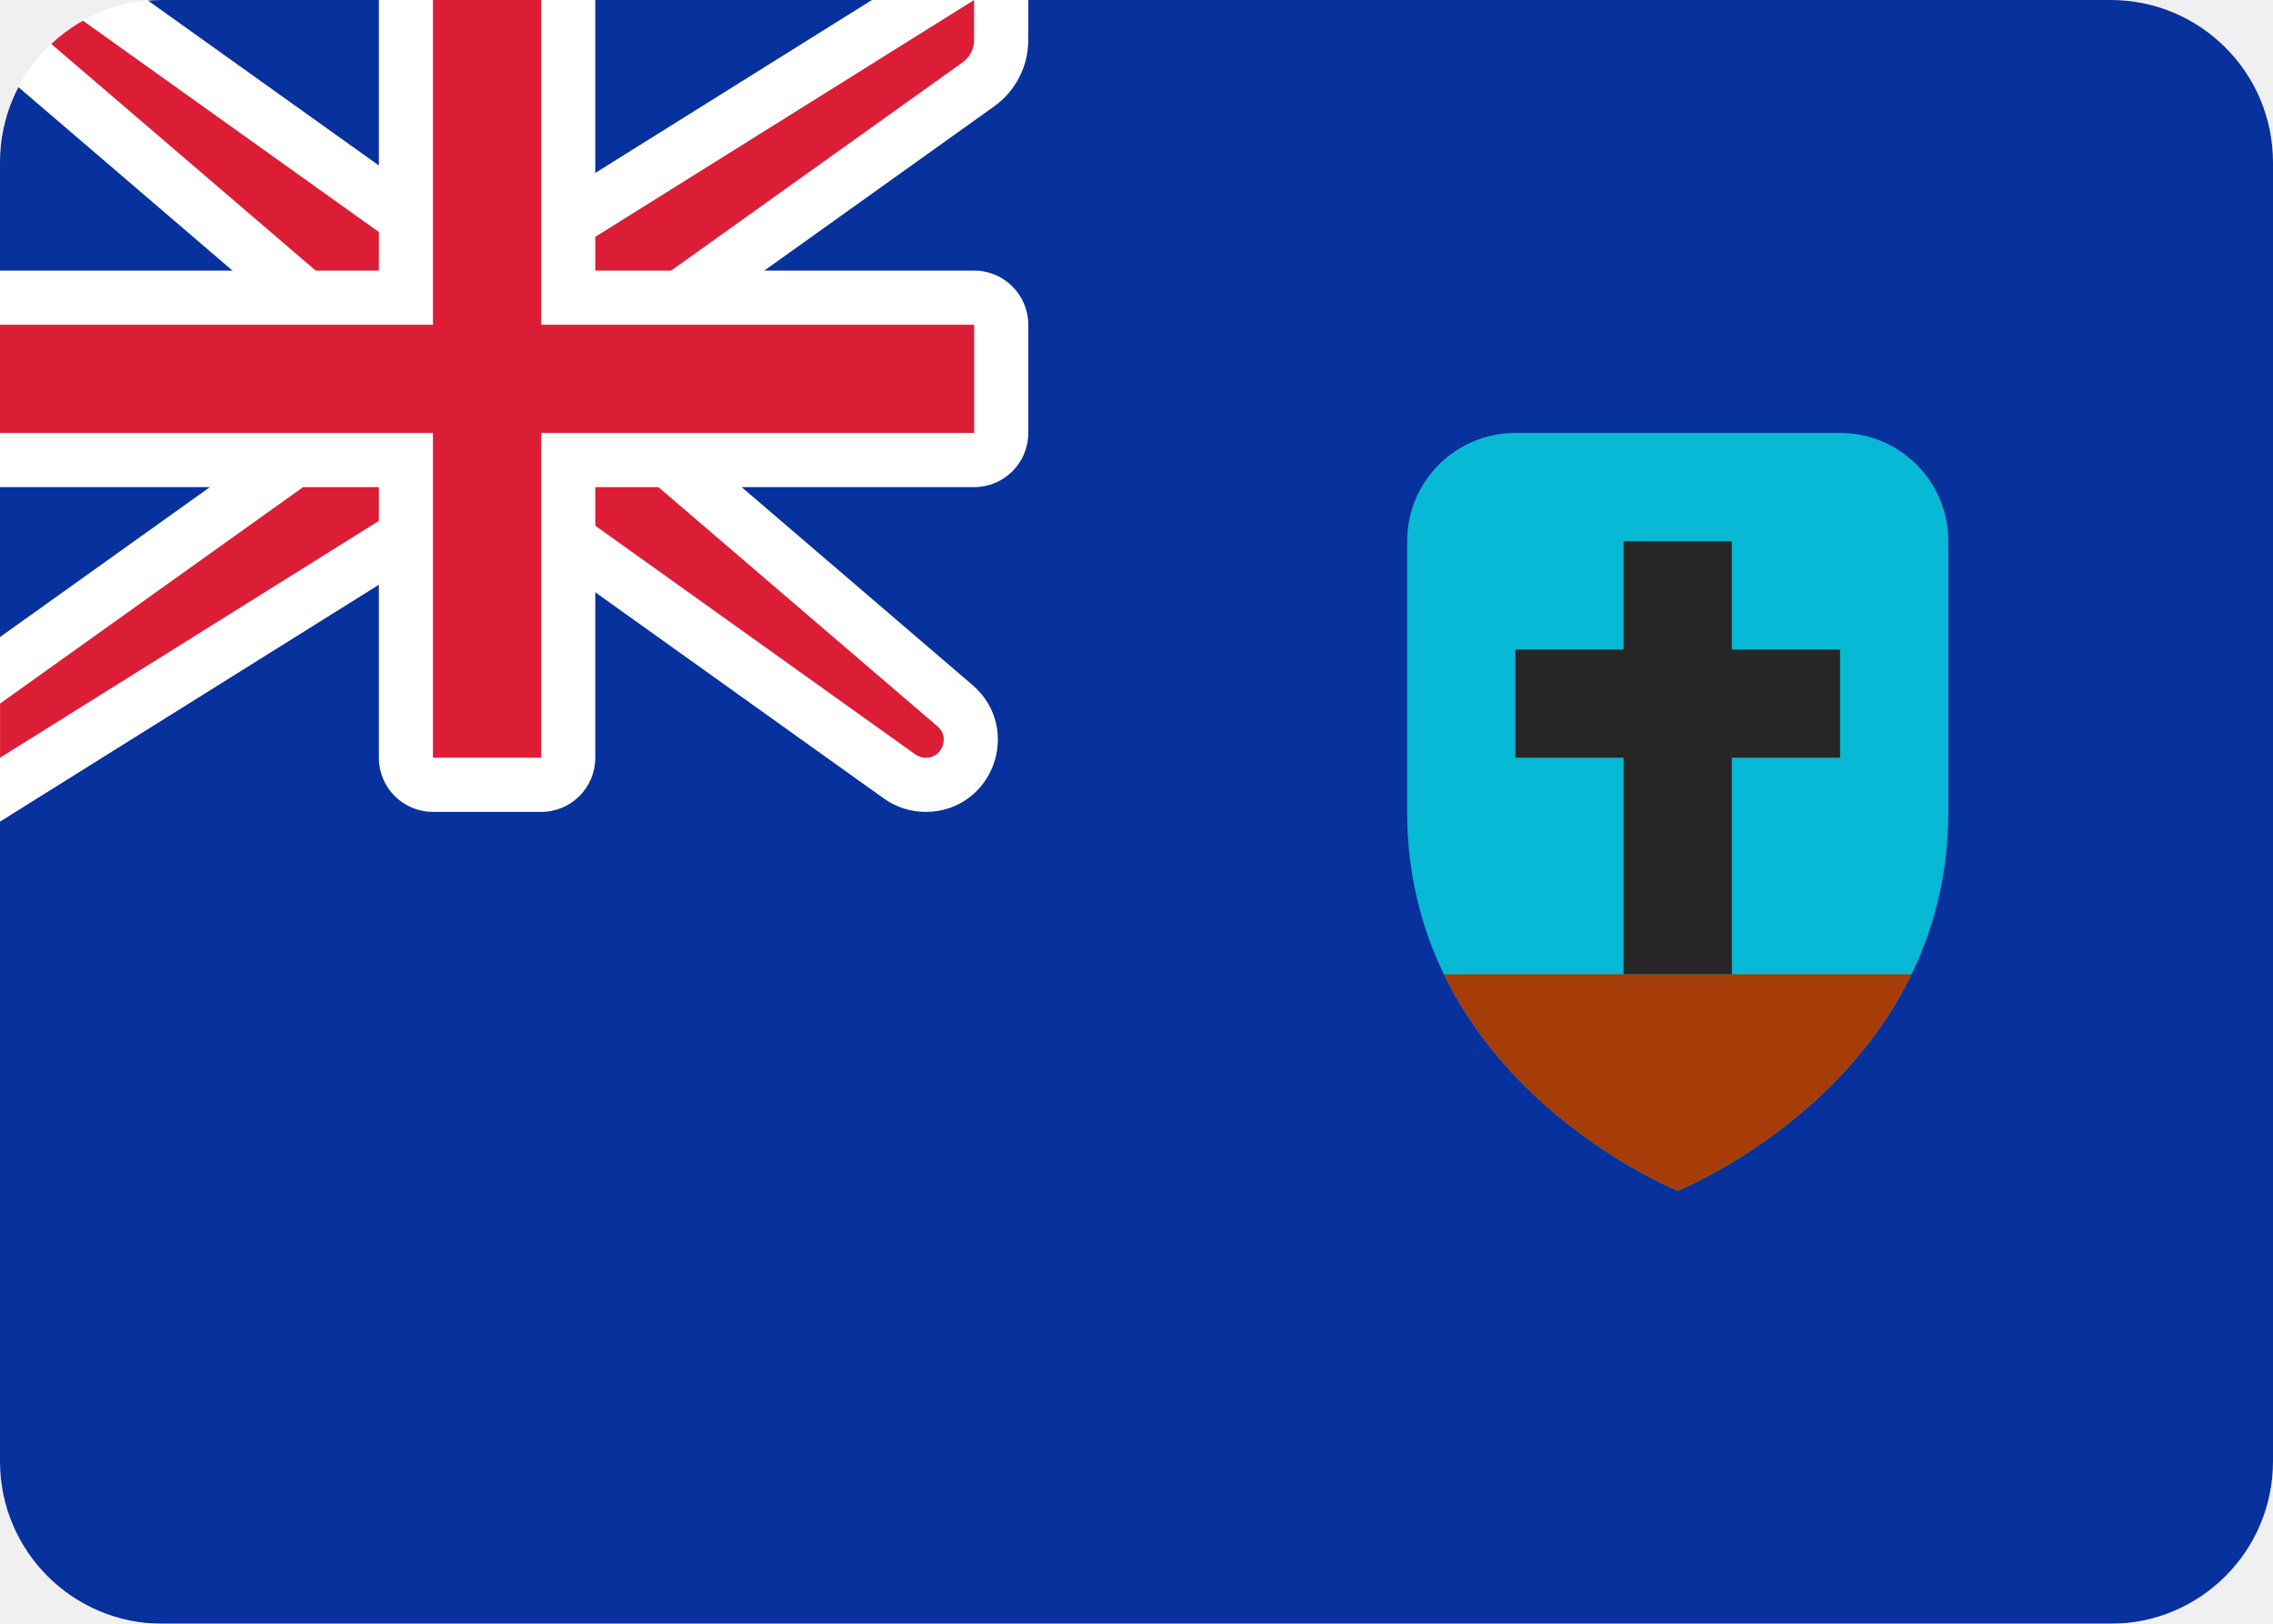
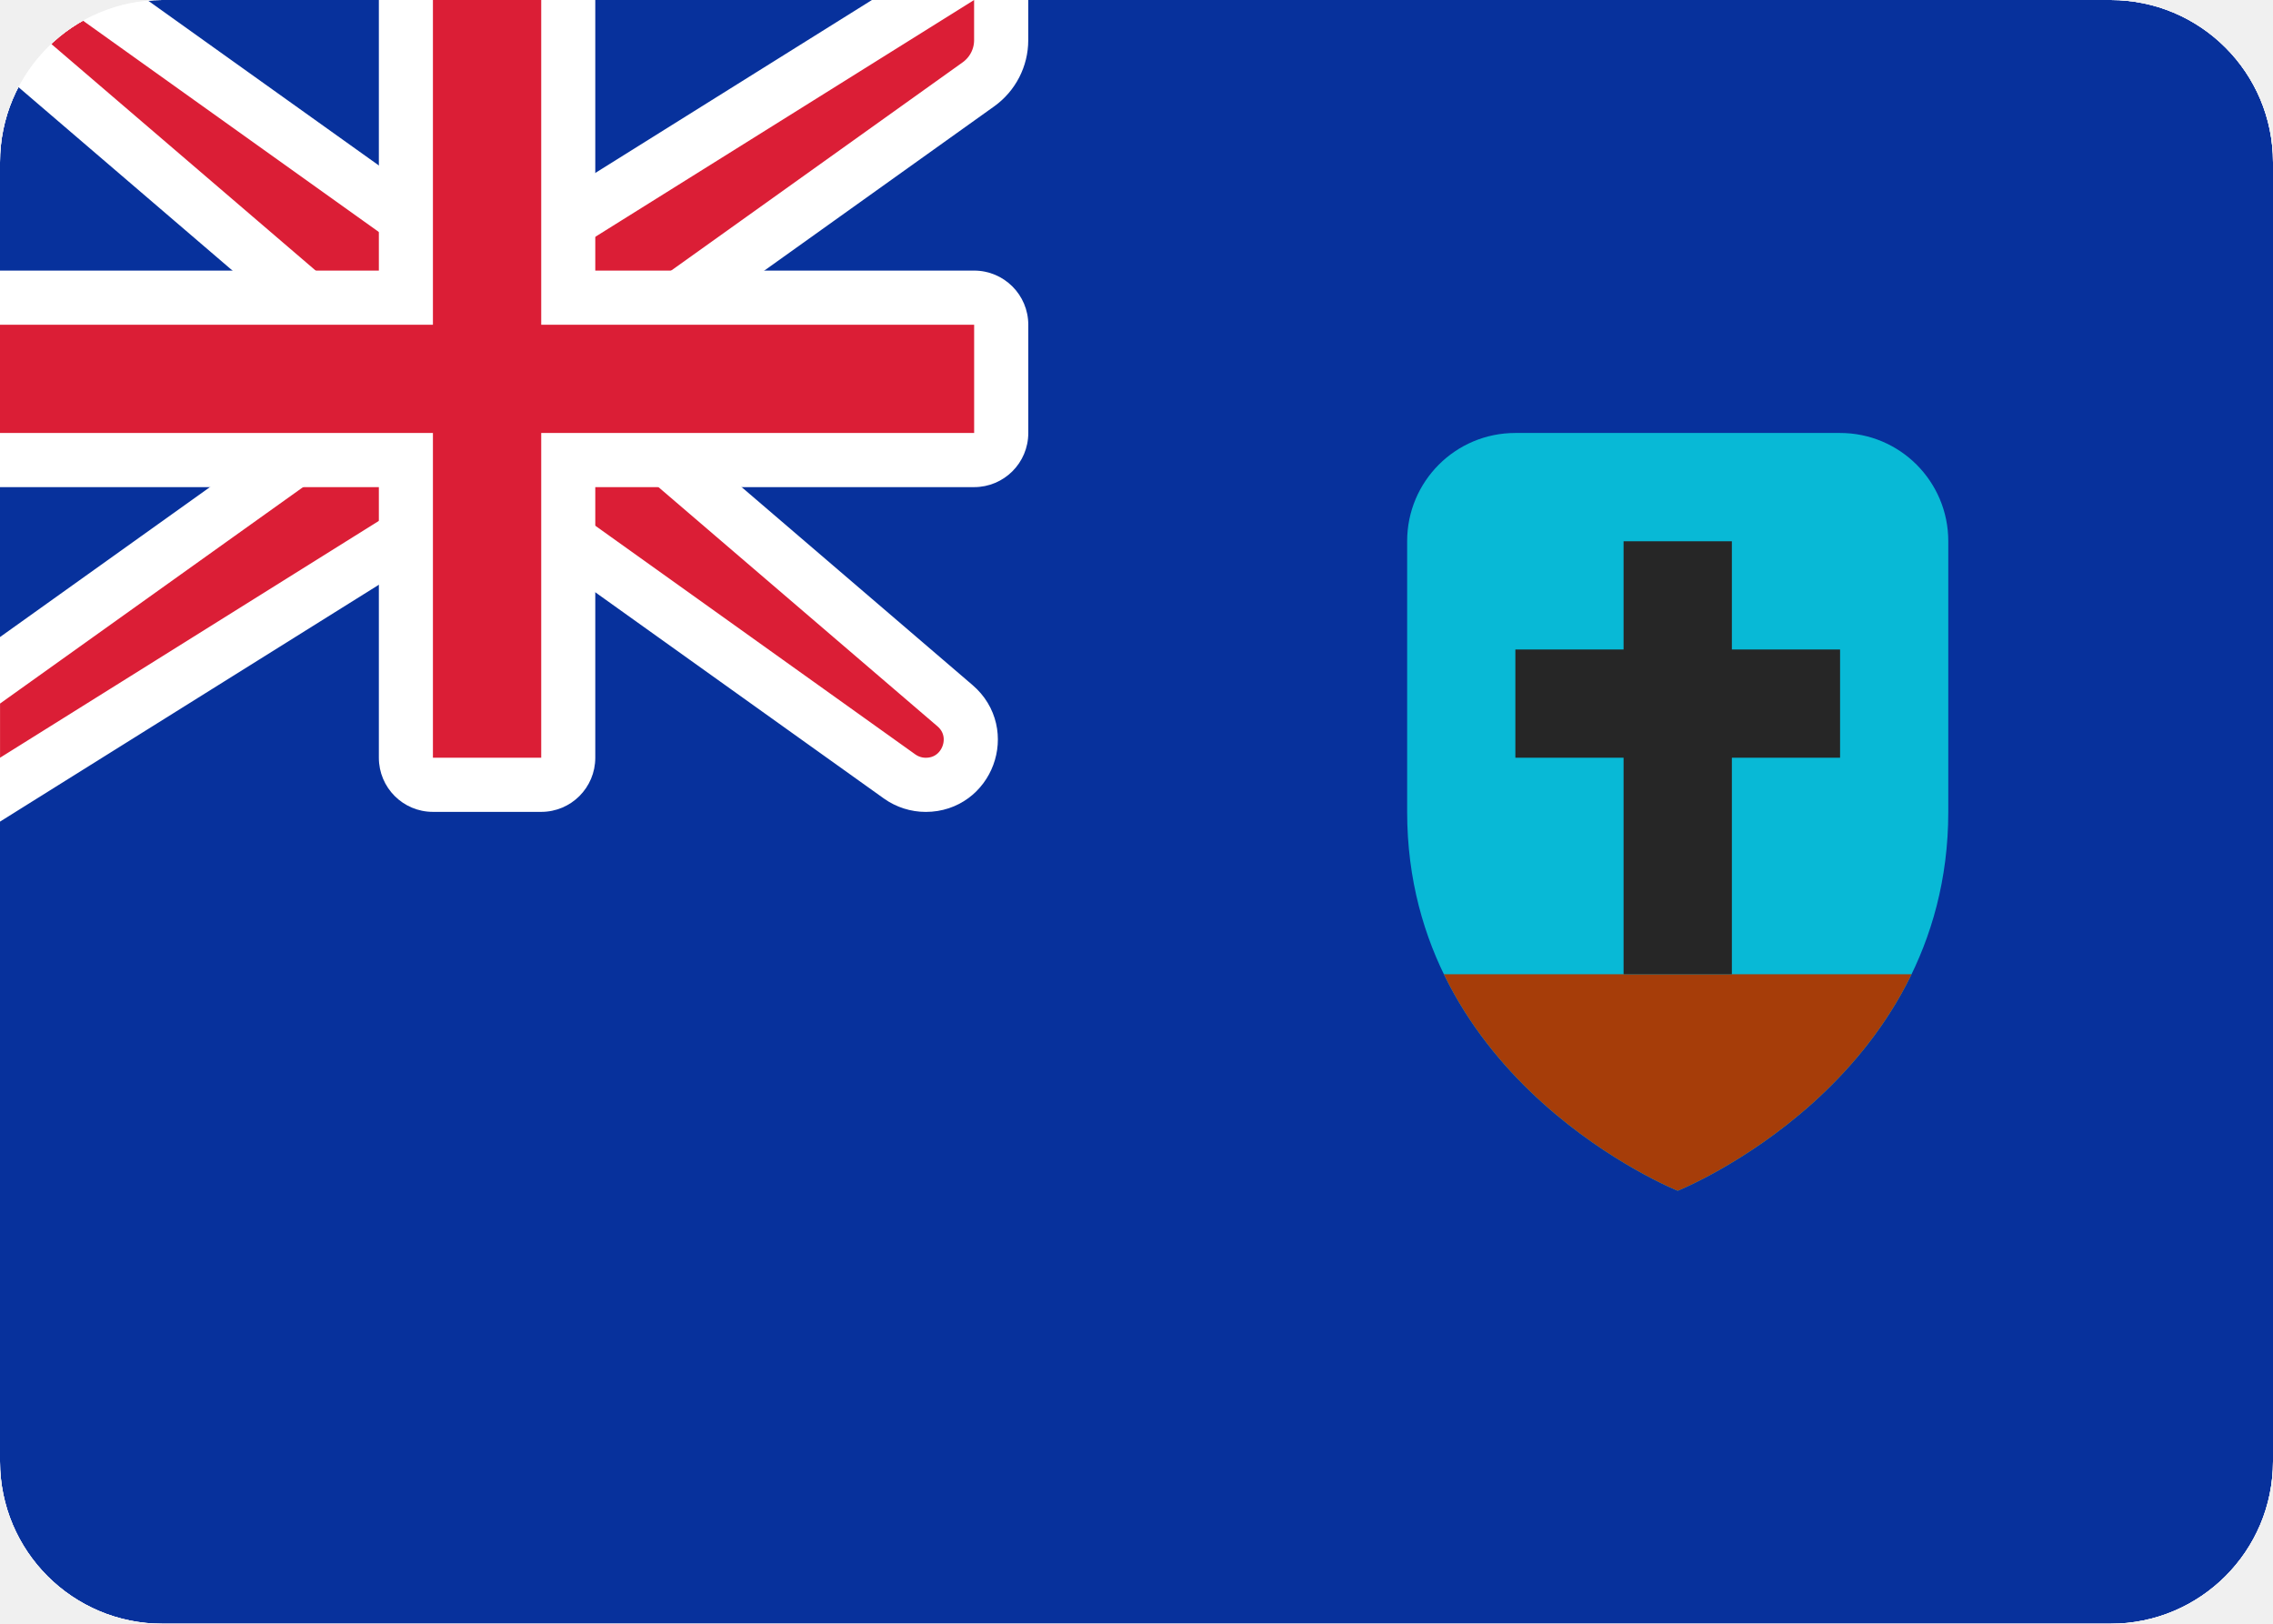
<svg xmlns="http://www.w3.org/2000/svg" width="28" height="20" viewBox="0 0 28 20" fill="none">
-   <rect width="28" height="20" rx="2" fill="white" />
-   <mask id="mask0_503_4949" style="mask-type:alpha" maskUnits="userSpaceOnUse" x="0" y="0" width="28" height="20">
+   <g clip-path="url(#clip0_503_4949)">
    <rect width="28" height="20" rx="2" fill="white" />
-   </mask>
-   <g mask="url(#mask0_503_4949)">
-     <rect width="28" height="20" fill="#07319C" />
-     <path fill-rule="evenodd" clip-rule="evenodd" d="M17.334 10C17.334 8.906 17.334 7.613 17.334 6.666C17.334 5.929 17.93 5.333 18.667 5.333H22.667C23.403 5.333 24 5.929 24 6.666C24 7.613 24 8.906 24 10C24 13.333 20.667 14.667 20.667 14.667C20.667 14.667 17.334 13.333 17.334 10Z" fill="#08B9D6" />
-     <mask id="mask1_503_4949" style="mask-type:alpha" maskUnits="userSpaceOnUse" x="17" y="5" width="8" height="10">
-       <path fill-rule="evenodd" clip-rule="evenodd" d="M17.334 10C17.334 8.906 17.334 7.613 17.334 6.666C17.334 5.929 17.93 5.333 18.667 5.333H22.667C23.403 5.333 24 5.929 24 6.666C24 7.613 24 8.906 24 10C24 13.333 20.667 14.667 20.667 14.667C20.667 14.667 17.334 13.333 17.334 10Z" fill="white" />
+     <mask id="mask0_503_4949" style="mask-type:alpha" maskUnits="userSpaceOnUse" x="0" y="0" width="28" height="20">
+       <rect width="28" height="20" rx="2" fill="white" />
    </mask>
-     <g mask="url(#mask1_503_4949)">
-       <path fill-rule="evenodd" clip-rule="evenodd" d="M17.334 12H24V14.667H21.334H20H17.334L17.334 12Z" fill="#A63D09" />
-       <path fill-rule="evenodd" clip-rule="evenodd" d="M21.334 6.667H20V8H18.667V9.333H20V12H21.334V9.333H22.667V8H21.334V6.667Z" fill="#262626" />
+     <g mask="url(#mask0_503_4949)">
+       <rect width="28" height="20" fill="#07319C" />
+       <path fill-rule="evenodd" clip-rule="evenodd" d="M17.334 10C17.334 8.906 17.334 7.613 17.334 6.666C17.334 5.929 17.93 5.333 18.667 5.333H22.667C23.403 5.333 24 5.929 24 6.666C24 7.613 24 8.906 24 10C24 13.333 20.667 14.667 20.667 14.667C20.667 14.667 17.334 13.333 17.334 10Z" fill="#08B9D6" />
+       <mask id="mask1_503_4949" style="mask-type:alpha" maskUnits="userSpaceOnUse" x="17" y="5" width="8" height="10">
+         <path fill-rule="evenodd" clip-rule="evenodd" d="M17.334 10C17.334 8.906 17.334 7.613 17.334 6.666C17.334 5.929 17.93 5.333 18.667 5.333H22.667C23.403 5.333 24 5.929 24 6.666C24 7.613 24 8.906 24 10C24 13.333 20.667 14.667 20.667 14.667C20.667 14.667 17.334 13.333 17.334 10Z" fill="white" />
+       </mask>
+       <g mask="url(#mask1_503_4949)">
+         <path fill-rule="evenodd" clip-rule="evenodd" d="M17.334 12H24V14.667H21.334H20H17.334L17.334 12Z" fill="#A63D09" />
+         <path fill-rule="evenodd" clip-rule="evenodd" d="M21.334 6.667H20V8H18.667V9.333H20V12H21.334V9.333H22.667V8H21.334V6.667Z" fill="#262626" />
+       </g>
+       <path d="M0 -0.333H-0.901L-0.217 0.253L4.333 4.153V5.162L-0.194 8.395L-0.333 8.495V8.667V9.333V9.935L0.177 9.616L5.429 6.333H6.56L11.082 9.564C11.176 9.631 11.289 9.667 11.404 9.667C11.918 9.667 12.155 9.027 11.764 8.692L7.667 5.18V4.172L12.054 1.038C12.229 0.912 12.333 0.71 12.333 0.495V0V-0.601L11.823 -0.283L6.571 3H5.44L0.86 -0.271L0.773 -0.333H0.667H0Z" fill="#DB1E36" stroke="white" stroke-width="0.667" />
+       <path fill-rule="evenodd" clip-rule="evenodd" d="M0 3.333V6H4.667V9.333C4.667 9.702 4.965 10 5.333 10H6.667C7.035 10 7.333 9.702 7.333 9.333V6H12C12.368 6 12.667 5.702 12.667 5.333V4C12.667 3.632 12.368 3.333 12 3.333H7.333V0H4.667V3.333H0Z" fill="white" />
+       <path fill-rule="evenodd" clip-rule="evenodd" d="M0 4H5.333V3.333V0H6.667V3.333V4H12V5.333H6.667V6V9.333H5.333V6V5.333H0V4Z" fill="#DB1E36" />
    </g>
-     <path d="M0 -0.333H-0.901L-0.217 0.253L4.333 4.153V5.162L-0.194 8.395L-0.333 8.495V8.667V9.333V9.935L0.177 9.616L5.429 6.333H6.56L11.082 9.564C11.176 9.631 11.289 9.667 11.404 9.667C11.918 9.667 12.155 9.027 11.764 8.692L7.667 5.18V4.172L12.054 1.038C12.229 0.912 12.333 0.71 12.333 0.495V0V-0.601L11.823 -0.283L6.571 3H5.44L0.86 -0.271L0.773 -0.333H0.667H0Z" fill="#DB1E36" stroke="white" stroke-width="0.667" />
-     <path fill-rule="evenodd" clip-rule="evenodd" d="M0 3.333V6H4.667V9.333C4.667 9.702 4.965 10 5.333 10H6.667C7.035 10 7.333 9.702 7.333 9.333V6H12C12.368 6 12.667 5.702 12.667 5.333V4C12.667 3.632 12.368 3.333 12 3.333H7.333V0H4.667V3.333H0Z" fill="white" />
-     <path fill-rule="evenodd" clip-rule="evenodd" d="M0 4H5.333V3.333V0H6.667V3.333V4H12V5.333H6.667V6V9.333H5.333V6V5.333H0V4Z" fill="#DB1E36" />
  </g>
+   <defs>
+     <clipPath id="clip0_503_4949">
+       <rect width="28" height="20" rx="2" fill="white" />
+     </clipPath>
+   </defs>
</svg>
